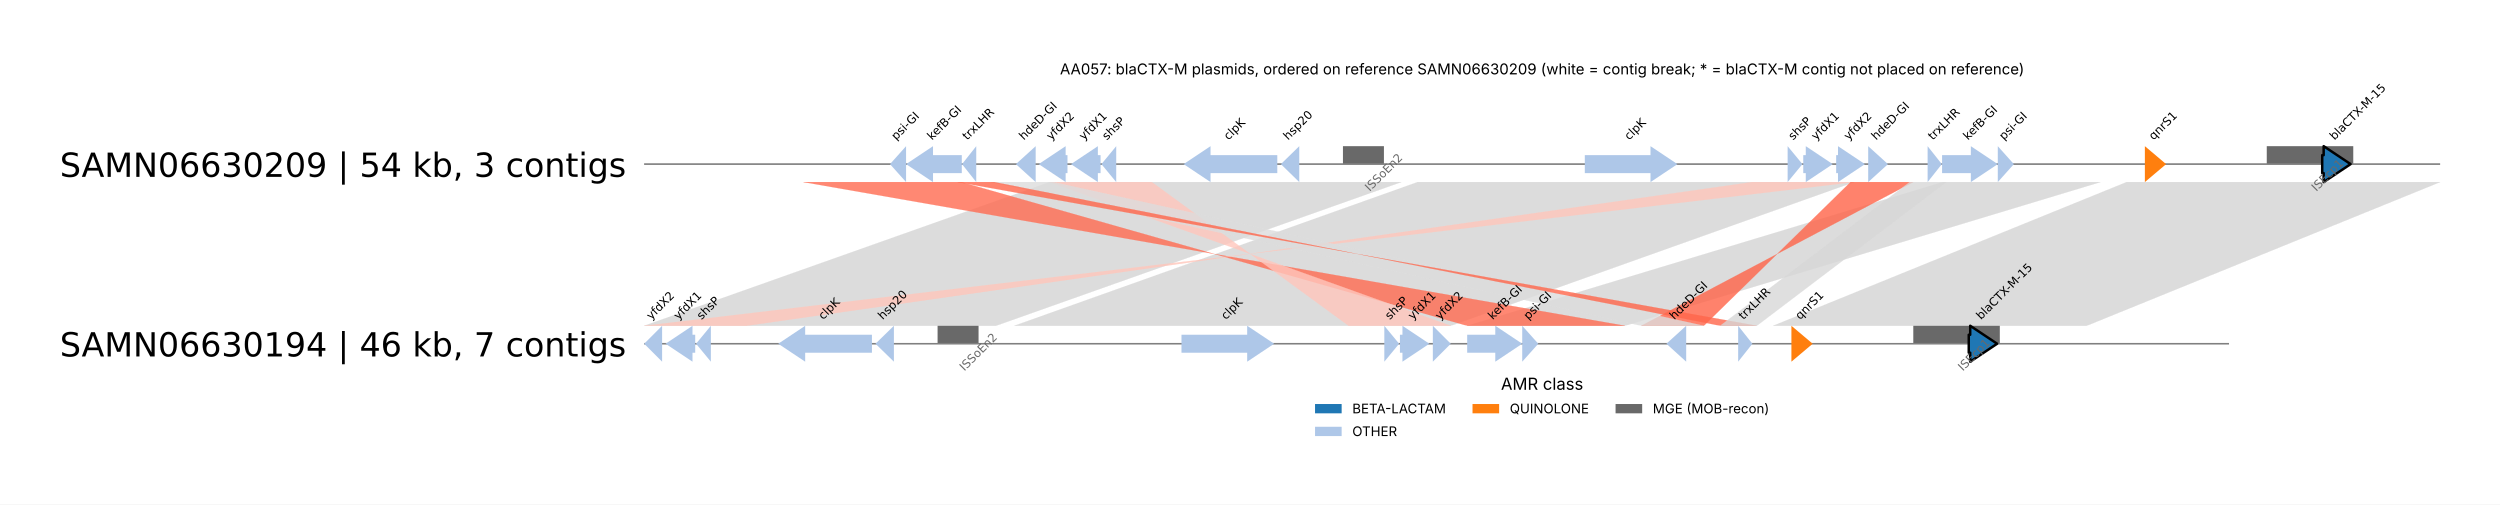
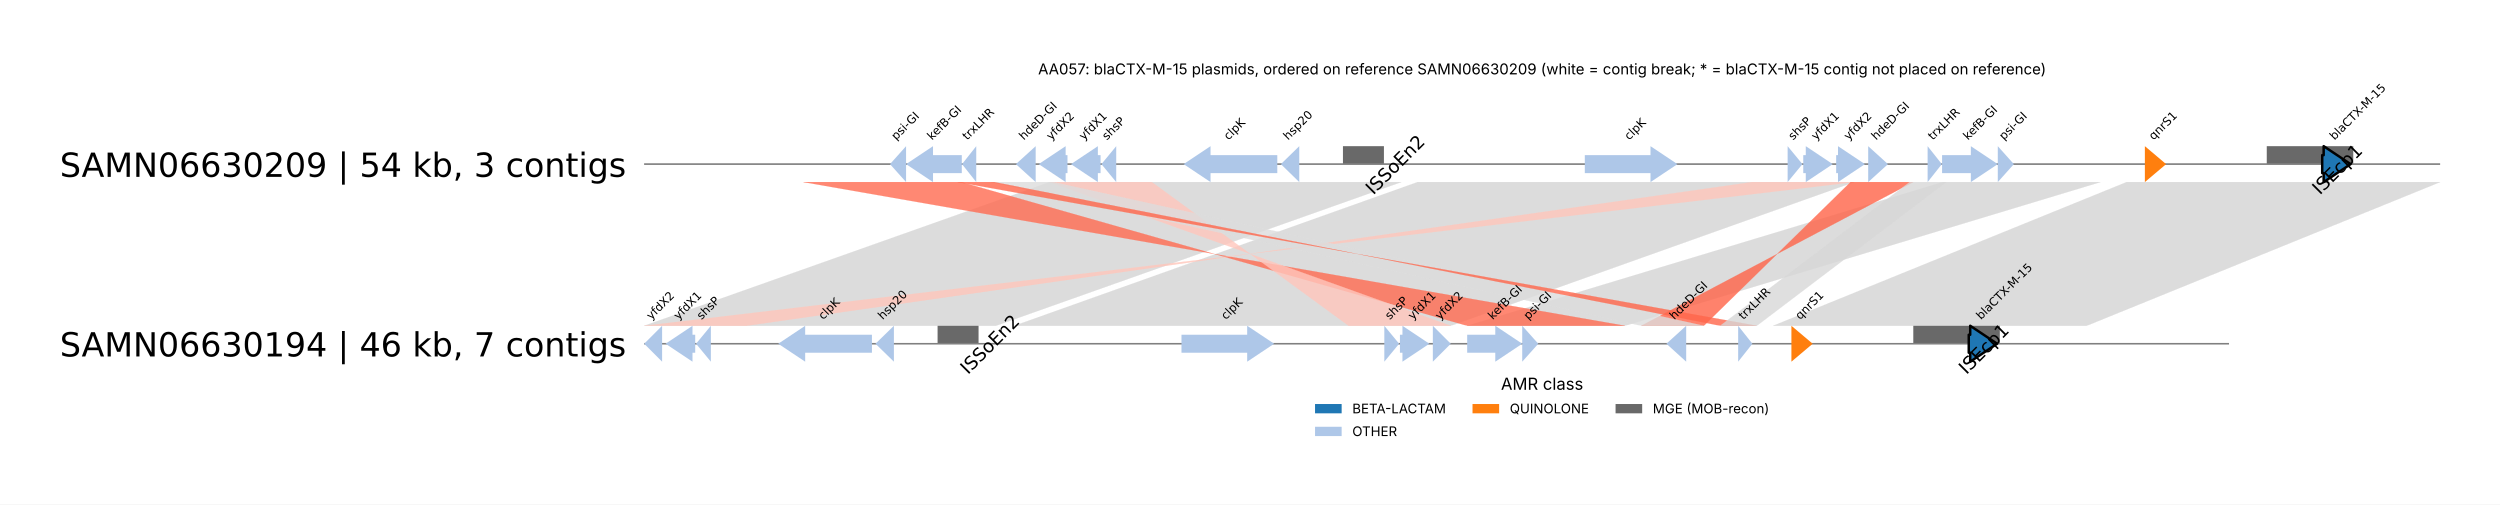
<svg xmlns="http://www.w3.org/2000/svg" width="1503.319pt" height="303.355pt" viewBox="0 0 1503.319 303.355" version="1.1">
  <defs>
    <style type="text/css">*{stroke-linejoin: round; stroke-linecap: butt}</style>
  </defs>
  <g id="figure_1">
    <g id="patch_1">
      <path d="M 0 303.355  L 1503.319 303.355  L 1503.319 0  L 0 0  z " style="fill: #ffffff" />
    </g>
    <g id="axes_1">
      <g id="patch_2">
        <path d="M 387.319 195.896  L 1467.319 195.896  L 1467.319 109.496  L 387.319 109.496  L 387.319 195.896  z " style="fill: none" />
      </g>
      <g id="PatchCollection_1">
        <path d="M 609.903 195.896  L 872.412 195.896  L 1114.938 109.496  L 852.429 109.496  L 609.903 195.896  " style="fill: #d3d3d3; fill-opacity: 0.8; stroke: #d3d3d3; stroke-opacity: 0.8; stroke-width: 0.1" />
        <path d="M 387.338 195.896  L 598.903 195.896  L 842.624 109.496  L 631.098 109.496  L 387.338 195.896  " style="fill: #d3d3d3; fill-opacity: 0.8; stroke: #d3d3d3; stroke-opacity: 0.8; stroke-width: 0.1" />
        <path d="M 1066.226 195.896  L 1254.775 195.896  L 1467.319 109.496  L 1278.769 109.496  L 1066.226 195.896  " style="fill: #d3d3d3; fill-opacity: 0.8; stroke: #d3d3d3; stroke-opacity: 0.8; stroke-width: 0.1" />
        <path d="M 882.217 195.896  L 977.098 195.896  L 1263.073 109.496  L 1168.192 109.496  L 882.217 195.896  " style="fill: #d3d3d3; fill-opacity: 0.8; stroke: #d3d3d3; stroke-opacity: 0.8; stroke-width: 0.1" />
        <path d="M 977.098 195.896  L 882.217 195.896  L 577.982 109.496  L 483.1 109.496  L 977.098 195.896  " style="fill: #ff6b50; fill-opacity: 0.8; stroke: #ff6b50; stroke-opacity: 0.8; stroke-width: 0.1" />
        <path d="M 448.87 195.896  L 387.338 195.896  L 1114.938 109.496  L 1053.485 109.496  L 448.87 195.896  " style="fill: #ffc5ba; fill-opacity: 0.8; stroke: #ffc5ba; stroke-opacity: 0.8; stroke-width: 0.1" />
        <path d="M 872.412 195.896  L 810.958 195.896  L 692.63 109.496  L 631.098 109.496  L 872.412 195.896  " style="fill: #ffc5bb; fill-opacity: 0.8; stroke: #ffc5bb; stroke-opacity: 0.8; stroke-width: 0.1" />
        <path d="M 1024.558 195.896  L 986.903 195.896  L 1150.441 109.496  L 1112.786 109.496  L 1024.558 195.896  " style="fill: #ff6347; fill-opacity: 0.8; stroke: #ff6347; stroke-opacity: 0.8; stroke-width: 0.1" />
        <path d="M 986.903 195.896  L 1024.558 195.896  L 633.251 109.496  L 595.733 109.496  L 986.903 195.896  " style="fill: #dcdcdc; fill-opacity: 0.8; stroke: #dcdcdc; stroke-opacity: 0.8; stroke-width: 0.1" />
        <path d="M 1056.42 195.896  L 1034.364 195.896  L 597.886 109.496  L 575.829 109.496  L 1056.42 195.896  " style="fill: #ff654a; fill-opacity: 0.8; stroke: #ff654a; stroke-opacity: 0.8; stroke-width: 0.1" />
        <path d="M 1034.364 195.896  L 1056.42 195.896  L 1170.345 109.496  L 1148.288 109.496  L 1034.364 195.896  " style="fill: #d7d7d7; fill-opacity: 0.8; stroke: #d7d7d7; stroke-opacity: 0.8; stroke-width: 0.1" />
      </g>
      <g id="matplotlib.axis_1" />
      <g id="matplotlib.axis_2" />
    </g>
    <g id="axes_2">
      <g id="patch_3">
        <path d="M 387.319 109.496  L 1467.319 109.496  L 1467.319 87.896  L 387.319 87.896  L 387.319 109.496  z " style="fill: none" />
      </g>
      <g id="PatchCollection_2">
        <path d="M 842.624 98.696  L 852.41 98.696  L 852.41 87.896  L 842.624 87.896  z " style="fill: #ffffff" />
        <path d="M 1268.964 98.696  L 1278.75 98.696  L 1278.75 87.896  L 1268.964 87.896  z " style="fill: #ffffff" />
        <path d="M 807.553 98.696  L 832.193 98.696  L 832.193 87.896  L 807.553 87.896  z " style="fill: #696969" />
        <path d="M 1363.063 98.696  L 1415.083 98.696  L 1415.083 87.896  L 1363.063 87.896  z " style="fill: #696969" />
      </g>
      <g id="matplotlib.axis_3" />
      <g id="matplotlib.axis_4" />
      <g id="line2d_1">
-         <path d="M 387.319 98.696  L 1467.319 98.696  " clip-path="url(#pd1cc47f31f)" style="fill: none; stroke: #808080; stroke-linecap: square" />
+         <path d="M 387.319 98.696  L 1467.319 98.696  " clip-path="url(#p9777aa6b3d)" style="fill: none; stroke: #808080; stroke-linecap: square" />
      </g>
      <g id="PatchCollection_3">
        <path d="M 535.18 98.696  L 544.848 87.896  L 544.848 93.296  L 544.848 93.296  L 544.848 104.096  L 544.848 104.096  L 544.848 109.496  z " style="fill: #aec7e8" />
        <path d="M 544.848 98.696  L 561.048 87.896  L 561.048 93.296  L 578.354 93.296  L 578.354 104.096  L 561.048 104.096  L 561.048 109.496  z " style="fill: #aec7e8" />
        <path d="M 578.491 98.696  L 587.043 87.896  L 587.043 93.296  L 587.043 93.296  L 587.043 104.096  L 587.043 104.096  L 587.043 109.496  z " style="fill: #aec7e8" />
        <path d="M 610.881 98.696  L 622.78 87.896  L 622.78 93.296  L 622.78 93.296  L 622.78 104.096  L 622.78 104.096  L 622.78 109.496  z " style="fill: #aec7e8" />
        <path d="M 624.601 98.696  L 640.801 87.896  L 640.801 93.296  L 641.902 93.296  L 641.902 104.096  L 640.801 104.096  L 640.801 109.496  z " style="fill: #aec7e8" />
        <path d="M 643.976 98.696  L 660.176 87.896  L 660.176 93.296  L 661.805 93.296  L 661.805 104.096  L 660.176 104.096  L 660.176 109.496  z " style="fill: #aec7e8" />
        <path d="M 662.314 98.696  L 671.219 87.896  L 671.219 93.296  L 671.219 93.296  L 671.219 104.096  L 671.219 104.096  L 671.219 109.496  z " style="fill: #aec7e8" />
        <path d="M 711.732 98.696  L 727.932 87.896  L 727.932 93.296  L 768.077 93.296  L 768.077 104.096  L 727.932 104.096  L 727.932 109.496  z " style="fill: #aec7e8" />
        <path d="M 770.211 98.696  L 781.288 87.896  L 781.288 93.296  L 781.288 93.296  L 781.288 104.096  L 781.288 104.096  L 781.288 109.496  z " style="fill: #aec7e8" />
        <path d="M 1008.686 98.696  L 992.486 109.496  L 992.486 104.096  L 952.986 104.096  L 952.986 93.296  L 992.486 93.296  L 992.486 87.896  z " style="fill: #aec7e8" />
        <path d="M 1083.859 98.696  L 1074.954 109.496  L 1074.954 104.096  L 1074.954 104.096  L 1074.954 93.296  L 1074.954 93.296  L 1074.954 87.896  z " style="fill: #aec7e8" />
        <path d="M 1102.061 98.696  L 1085.861 109.496  L 1085.861 104.096  L 1084.349 104.096  L 1084.349 93.296  L 1085.861 93.296  L 1085.861 87.896  z " style="fill: #aec7e8" />
        <path d="M 1121.436 98.696  L 1105.236 109.496  L 1105.236 104.096  L 1104.135 104.096  L 1104.135 93.296  L 1105.236 93.296  L 1105.236 87.896  z " style="fill: #aec7e8" />
        <path d="M 1135.293 98.696  L 1123.393 109.496  L 1123.393 104.096  L 1123.393 104.096  L 1123.393 93.296  L 1123.393 93.296  L 1123.393 87.896  z " style="fill: #aec7e8" />
        <path d="M 1167.683 98.696  L 1159.13 109.496  L 1159.13 104.096  L 1159.13 104.096  L 1159.13 93.296  L 1159.13 93.296  L 1159.13 87.896  z " style="fill: #aec7e8" />
        <path d="M 1201.326 98.696  L 1185.126 109.496  L 1185.126 104.096  L 1167.82 104.096  L 1167.82 93.296  L 1185.126 93.296  L 1185.126 87.896  z " style="fill: #aec7e8" />
        <path d="M 1210.994 98.696  L 1201.326 109.496  L 1201.326 104.096  L 1201.326 104.096  L 1201.326 93.296  L 1201.326 93.296  L 1201.326 87.896  z " style="fill: #aec7e8" />
        <path d="M 1302.548 98.696  L 1289.768 109.496  L 1289.768 104.096  L 1289.768 104.096  L 1289.768 93.296  L 1289.768 93.296  L 1289.768 87.896  z " style="fill: #ff7f0e" />
        <path d="M 1413.478 98.696  L 1397.278 109.496  L 1397.278 104.096  L 1396.412 104.096  L 1396.412 93.296  L 1397.278 93.296  L 1397.278 87.896  z " style="fill: #1f77b4; stroke: #000000; stroke-width: 1.5" />
      </g>
      <g id="text_1">
        <text style="font-size: 20px; font-family: 'DejaVu Sans', 'Bitstream Vera Sans', 'Computer Modern Sans Serif', 'Lucida Grande', 'Verdana', 'Geneva', 'Lucid', 'Arial', 'Helvetica', 'Avant Garde', sans-serif; text-anchor: end" x="376.519" y="106.338" transform="rotate(-0 376.5188 106.3384)">SAMN06630209 | 54 kb, 3 contigs</text>
      </g>
      <g id="text_2">
-         <text style="font-size: 7px; font-family: 'DejaVu Sans', 'Bitstream Vera Sans', 'Computer Modern Sans Serif', 'Lucida Grande', 'Verdana', 'Geneva', 'Lucid', 'Arial', 'Helvetica', 'Avant Garde', sans-serif; text-anchor: start; fill: #696969" x="823.633" y="115.417" transform="rotate(-45 823.6333 115.4168)">ISSoEn2</text>
+         <text style="font-size: 11px; font-family: 'DejaVu Sans', 'Bitstream Vera Sans', 'Computer Modern Sans Serif', 'Lucida Grande', 'Verdana', 'Geneva', 'Lucid', 'Arial', 'Helvetica', 'Avant Garde', sans-serif; text-anchor: start" x="825.782" y="117.566" transform="rotate(-45 825.7822 117.5658)">ISSoEn2</text>
      </g>
      <g id="text_3">
-         <text style="font-size: 7px; font-family: 'DejaVu Sans', 'Bitstream Vera Sans', 'Computer Modern Sans Serif', 'Lucida Grande', 'Verdana', 'Geneva', 'Lucid', 'Arial', 'Helvetica', 'Avant Garde', sans-serif; text-anchor: start; fill: #696969" x="1392.834" y="115.417" transform="rotate(-45 1392.834 115.4168)">ISEcp1</text>
+         <text style="font-size: 11px; font-family: 'DejaVu Sans', 'Bitstream Vera Sans', 'Computer Modern Sans Serif', 'Lucida Grande', 'Verdana', 'Geneva', 'Lucid', 'Arial', 'Helvetica', 'Avant Garde', sans-serif; text-anchor: start" x="1394.983" y="117.566" transform="rotate(-45 1394.983 117.5658)">ISEcp1</text>
      </g>
      <g id="text_4">
        <text style="font-size: 7px; font-family: 'DejaVu Sans', 'Bitstream Vera Sans', 'Computer Modern Sans Serif', 'Lucida Grande', 'Verdana', 'Geneva', 'Lucid', 'Arial', 'Helvetica', 'Avant Garde', sans-serif; text-anchor: start" x="538.825" y="84.547" transform="rotate(-45 538.8245 84.54707)">psi-GI</text>
      </g>
      <g id="text_5">
        <text style="font-size: 7px; font-family: 'DejaVu Sans', 'Bitstream Vera Sans', 'Computer Modern Sans Serif', 'Lucida Grande', 'Verdana', 'Geneva', 'Lucid', 'Arial', 'Helvetica', 'Avant Garde', sans-serif; text-anchor: start" x="560.412" y="84.547" transform="rotate(-45 560.4116 84.54707)">kefB-GI</text>
      </g>
      <g id="text_6">
        <text style="font-size: 7px; font-family: 'DejaVu Sans', 'Bitstream Vera Sans', 'Computer Modern Sans Serif', 'Lucida Grande', 'Verdana', 'Geneva', 'Lucid', 'Arial', 'Helvetica', 'Avant Garde', sans-serif; text-anchor: start" x="581.578" y="84.547" transform="rotate(-45 581.5779 84.54707)">trxLHR</text>
      </g>
      <g id="text_7">
        <text style="font-size: 7px; font-family: 'DejaVu Sans', 'Bitstream Vera Sans', 'Computer Modern Sans Serif', 'Lucida Grande', 'Verdana', 'Geneva', 'Lucid', 'Arial', 'Helvetica', 'Avant Garde', sans-serif; text-anchor: start" x="615.642" y="84.547" transform="rotate(-45 615.6416 84.54707)">hdeD-GI</text>
      </g>
      <g id="text_8">
        <text style="font-size: 7px; font-family: 'DejaVu Sans', 'Bitstream Vera Sans', 'Computer Modern Sans Serif', 'Lucida Grande', 'Verdana', 'Geneva', 'Lucid', 'Arial', 'Helvetica', 'Avant Garde', sans-serif; text-anchor: start" x="632.062" y="84.547" transform="rotate(-45 632.0619 84.54707)">yfdX2</text>
      </g>
      <g id="text_9">
        <text style="font-size: 7px; font-family: 'DejaVu Sans', 'Bitstream Vera Sans', 'Computer Modern Sans Serif', 'Lucida Grande', 'Verdana', 'Geneva', 'Lucid', 'Arial', 'Helvetica', 'Avant Garde', sans-serif; text-anchor: start" x="651.702" y="84.547" transform="rotate(-45 651.7017 84.54707)">yfdX1</text>
      </g>
      <g id="text_10">
        <text style="font-size: 7px; font-family: 'DejaVu Sans', 'Bitstream Vera Sans', 'Computer Modern Sans Serif', 'Lucida Grande', 'Verdana', 'Geneva', 'Lucid', 'Arial', 'Helvetica', 'Avant Garde', sans-serif; text-anchor: start" x="665.578" y="84.547" transform="rotate(-45 665.5777 84.54707)">shsP</text>
      </g>
      <g id="text_11">
        <text style="font-size: 7px; font-family: 'DejaVu Sans', 'Bitstream Vera Sans', 'Computer Modern Sans Serif', 'Lucida Grande', 'Verdana', 'Geneva', 'Lucid', 'Arial', 'Helvetica', 'Avant Garde', sans-serif; text-anchor: start" x="738.715" y="84.547" transform="rotate(-45 738.7154 84.54707)">clpK</text>
      </g>
      <g id="text_12">
        <text style="font-size: 7px; font-family: 'DejaVu Sans', 'Bitstream Vera Sans', 'Computer Modern Sans Serif', 'Lucida Grande', 'Verdana', 'Geneva', 'Lucid', 'Arial', 'Helvetica', 'Avant Garde', sans-serif; text-anchor: start" x="774.56" y="84.547" transform="rotate(-45 774.5601 84.54707)">hsp20</text>
      </g>
      <g id="text_13">
        <text style="font-size: 7px; font-family: 'DejaVu Sans', 'Bitstream Vera Sans', 'Computer Modern Sans Serif', 'Lucida Grande', 'Verdana', 'Geneva', 'Lucid', 'Arial', 'Helvetica', 'Avant Garde', sans-serif; text-anchor: start" x="979.647" y="84.547" transform="rotate(-45 979.6472 84.54707)">clpK</text>
      </g>
      <g id="text_14">
        <text style="font-size: 7px; font-family: 'DejaVu Sans', 'Bitstream Vera Sans', 'Computer Modern Sans Serif', 'Lucida Grande', 'Verdana', 'Geneva', 'Lucid', 'Arial', 'Helvetica', 'Avant Garde', sans-serif; text-anchor: start" x="1078.218" y="84.547" transform="rotate(-45 1078.218 84.54707)">shsP</text>
      </g>
      <g id="text_15">
        <text style="font-size: 7px; font-family: 'DejaVu Sans', 'Bitstream Vera Sans', 'Computer Modern Sans Serif', 'Lucida Grande', 'Verdana', 'Geneva', 'Lucid', 'Arial', 'Helvetica', 'Avant Garde', sans-serif; text-anchor: start" x="1092.016" y="84.547" transform="rotate(-45 1092.016 84.54707)">yfdX1</text>
      </g>
      <g id="text_16">
        <text style="font-size: 7px; font-family: 'DejaVu Sans', 'Bitstream Vera Sans', 'Computer Modern Sans Serif', 'Lucida Grande', 'Verdana', 'Geneva', 'Lucid', 'Arial', 'Helvetica', 'Avant Garde', sans-serif; text-anchor: start" x="1111.597" y="84.547" transform="rotate(-45 1111.597 84.54707)">yfdX2</text>
      </g>
      <g id="text_17">
        <text style="font-size: 7px; font-family: 'DejaVu Sans', 'Bitstream Vera Sans', 'Computer Modern Sans Serif', 'Lucida Grande', 'Verdana', 'Geneva', 'Lucid', 'Arial', 'Helvetica', 'Avant Garde', sans-serif; text-anchor: start" x="1128.154" y="84.547" transform="rotate(-45 1128.154 84.54707)">hdeD-GI</text>
      </g>
      <g id="text_18">
        <text style="font-size: 7px; font-family: 'DejaVu Sans', 'Bitstream Vera Sans', 'Computer Modern Sans Serif', 'Lucida Grande', 'Verdana', 'Geneva', 'Lucid', 'Arial', 'Helvetica', 'Avant Garde', sans-serif; text-anchor: start" x="1162.218" y="84.547" transform="rotate(-45 1162.218 84.54707)">trxLHR</text>
      </g>
      <g id="text_19">
        <text style="font-size: 7px; font-family: 'DejaVu Sans', 'Bitstream Vera Sans', 'Computer Modern Sans Serif', 'Lucida Grande', 'Verdana', 'Geneva', 'Lucid', 'Arial', 'Helvetica', 'Avant Garde', sans-serif; text-anchor: start" x="1183.384" y="84.547" transform="rotate(-45 1183.384 84.54707)">kefB-GI</text>
      </g>
      <g id="text_20">
        <text style="font-size: 7px; font-family: 'DejaVu Sans', 'Bitstream Vera Sans', 'Computer Modern Sans Serif', 'Lucida Grande', 'Verdana', 'Geneva', 'Lucid', 'Arial', 'Helvetica', 'Avant Garde', sans-serif; text-anchor: start" x="1204.971" y="84.547" transform="rotate(-45 1204.971 84.54707)">psi-GI</text>
      </g>
      <g id="text_21">
        <text style="font-size: 7px; font-family: 'DejaVu Sans', 'Bitstream Vera Sans', 'Computer Modern Sans Serif', 'Lucida Grande', 'Verdana', 'Geneva', 'Lucid', 'Arial', 'Helvetica', 'Avant Garde', sans-serif; text-anchor: start" x="1294.969" y="84.547" transform="rotate(-45 1294.969 84.54707)">qnrS1</text>
      </g>
      <g id="text_22">
        <text style="font-size: 7px; font-family: 'DejaVu Sans', 'Bitstream Vera Sans', 'Computer Modern Sans Serif', 'Lucida Grande', 'Verdana', 'Geneva', 'Lucid', 'Arial', 'Helvetica', 'Avant Garde', sans-serif; text-anchor: start" x="1403.756" y="84.547" transform="rotate(-45 1403.756 84.54707)">blaCTX-M-15</text>
      </g>
    </g>
    <g id="axes_3">
      <g id="patch_4">
        <path d="M 387.319 217.496  L 1467.319 217.496  L 1467.319 195.896  L 387.319 195.896  L 387.319 217.496  z " style="fill: none" />
      </g>
      <g id="PatchCollection_4">
        <path d="M 600.097 206.696  L 609.883 206.696  L 609.883 195.896  L 600.097 195.896  z " style="fill: #ffffff" />
        <path d="M 872.412 206.696  L 882.197 206.696  L 882.197 195.896  L 872.412 195.896  z " style="fill: #ffffff" />
        <path d="M 977.098 206.696  L 986.884 206.696  L 986.884 195.896  L 977.098 195.896  z " style="fill: #ffffff" />
        <path d="M 1024.558 206.696  L 1034.344 206.696  L 1034.344 195.896  L 1024.558 195.896  z " style="fill: #ffffff" />
        <path d="M 1056.42 206.696  L 1066.206 206.696  L 1066.206 195.896  L 1056.42 195.896  z " style="fill: #ffffff" />
        <path d="M 1254.775 206.696  L 1264.561 206.696  L 1264.561 195.896  L 1254.775 195.896  z " style="fill: #ffffff" />
        <path d="M 563.793 206.696  L 588.433 206.696  L 588.433 195.896  L 563.793 195.896  z " style="fill: #696969" />
        <path d="M 1150.519 206.696  L 1202.539 206.696  L 1202.539 195.896  L 1150.519 195.896  z " style="fill: #696969" />
      </g>
      <g id="matplotlib.axis_5" />
      <g id="matplotlib.axis_6" />
      <g id="line2d_2">
-         <path d="M 387.319 206.696  L 1339.871 206.696  " clip-path="url(#pdba026e565)" style="fill: none; stroke: #808080; stroke-linecap: square" />
+         <path d="M 387.319 206.696  L 1339.871 206.696  " clip-path="url(#p6a8515b1e1)" style="fill: none; stroke: #808080; stroke-linecap: square" />
      </g>
      <g id="PatchCollection_5">
        <path d="M 526.451 206.696  L 537.528 195.896  L 537.528 201.296  L 537.528 201.296  L 537.528 212.096  L 537.528 212.096  L 537.528 217.496  z " style="fill: #aec7e8" />
        <path d="M 467.972 206.696  L 484.172 195.896  L 484.172 201.296  L 524.317 201.296  L 524.317 212.096  L 484.172 212.096  L 484.172 217.496  z " style="fill: #aec7e8" />
        <path d="M 418.554 206.696  L 427.459 195.896  L 427.459 201.296  L 427.459 201.296  L 427.459 212.096  L 427.459 212.096  L 427.459 217.496  z " style="fill: #aec7e8" />
        <path d="M 400.216 206.696  L 416.416 195.896  L 416.416 201.296  L 418.046 201.296  L 418.046 212.096  L 416.416 212.096  L 416.416 217.496  z " style="fill: #aec7e8" />
        <path d="M 387.358 206.696  L 398.142 195.896  L 398.142 201.296  L 398.142 201.296  L 398.142 212.096  L 398.142 212.096  L 398.142 217.496  z " style="fill: #aec7e8" />
        <path d="M 766.159 206.696  L 749.959 217.496  L 749.959 212.096  L 710.46 212.096  L 710.46 201.296  L 749.959 201.296  L 749.959 195.896  z " style="fill: #aec7e8" />
        <path d="M 841.332 206.696  L 832.428 217.496  L 832.428 212.096  L 832.428 212.096  L 832.428 201.296  L 832.428 201.296  L 832.428 195.896  z " style="fill: #aec7e8" />
        <path d="M 859.534 206.696  L 843.334 217.496  L 843.334 212.096  L 841.822 212.096  L 841.822 201.296  L 843.334 201.296  L 843.334 195.896  z " style="fill: #aec7e8" />
        <path d="M 872.392 206.696  L 861.608 217.496  L 861.608 212.096  L 861.608 212.096  L 861.608 201.296  L 861.608 201.296  L 861.608 195.896  z " style="fill: #aec7e8" />
        <path d="M 915.351 206.696  L 899.151 217.496  L 899.151 212.096  L 882.256 212.096  L 882.256 201.296  L 899.151 201.296  L 899.151 195.896  z " style="fill: #aec7e8" />
        <path d="M 925.019 206.696  L 915.351 217.496  L 915.351 212.096  L 915.351 212.096  L 915.351 201.296  L 915.351 201.296  L 915.351 195.896  z " style="fill: #aec7e8" />
        <path d="M 1002.052 206.696  L 1013.951 195.896  L 1013.951 201.296  L 1013.951 201.296  L 1013.951 212.096  L 1013.951 212.096  L 1013.951 217.496  z " style="fill: #aec7e8" />
        <path d="M 1053.759 206.696  L 1045.206 217.496  L 1045.206 212.096  L 1045.206 212.096  L 1045.206 201.296  L 1045.206 201.296  L 1045.206 195.896  z " style="fill: #aec7e8" />
        <path d="M 1090.005 206.696  L 1077.225 217.496  L 1077.225 212.096  L 1077.225 212.096  L 1077.225 201.296  L 1077.225 201.296  L 1077.225 195.896  z " style="fill: #ff7f0e" />
        <path d="M 1200.935 206.696  L 1184.735 217.496  L 1184.735 212.096  L 1183.868 212.096  L 1183.868 201.296  L 1184.735 201.296  L 1184.735 195.896  z " style="fill: #1f77b4; stroke: #000000; stroke-width: 1.5" />
      </g>
      <g id="text_23">
        <text style="font-size: 20px; font-family: 'DejaVu Sans', 'Bitstream Vera Sans', 'Computer Modern Sans Serif', 'Lucida Grande', 'Verdana', 'Geneva', 'Lucid', 'Arial', 'Helvetica', 'Avant Garde', sans-serif; text-anchor: end" x="376.519" y="214.338" transform="rotate(-0 376.5188 214.3384)">SAMN06630194 | 46 kb, 7 contigs</text>
      </g>
      <g id="text_24">
-         <text style="font-size: 7px; font-family: 'DejaVu Sans', 'Bitstream Vera Sans', 'Computer Modern Sans Serif', 'Lucida Grande', 'Verdana', 'Geneva', 'Lucid', 'Arial', 'Helvetica', 'Avant Garde', sans-serif; text-anchor: start; fill: #696969" x="579.873" y="223.417" transform="rotate(-45 579.8734 223.4168)">ISSoEn2</text>
+         <text style="font-size: 11px; font-family: 'DejaVu Sans', 'Bitstream Vera Sans', 'Computer Modern Sans Serif', 'Lucida Grande', 'Verdana', 'Geneva', 'Lucid', 'Arial', 'Helvetica', 'Avant Garde', sans-serif; text-anchor: start" x="582.022" y="225.566" transform="rotate(-45 582.0224 225.5658)">ISSoEn2</text>
      </g>
      <g id="text_25">
-         <text style="font-size: 7px; font-family: 'DejaVu Sans', 'Bitstream Vera Sans', 'Computer Modern Sans Serif', 'Lucida Grande', 'Verdana', 'Geneva', 'Lucid', 'Arial', 'Helvetica', 'Avant Garde', sans-serif; text-anchor: start; fill: #696969" x="1180.29" y="223.417" transform="rotate(-45 1180.29 223.4168)">ISEcp1</text>
+         <text style="font-size: 11px; font-family: 'DejaVu Sans', 'Bitstream Vera Sans', 'Computer Modern Sans Serif', 'Lucida Grande', 'Verdana', 'Geneva', 'Lucid', 'Arial', 'Helvetica', 'Avant Garde', sans-serif; text-anchor: start" x="1182.439" y="225.566" transform="rotate(-45 1182.439 225.5658)">ISEcp1</text>
      </g>
      <g id="text_26">
        <text style="font-size: 7px; font-family: 'DejaVu Sans', 'Bitstream Vera Sans', 'Computer Modern Sans Serif', 'Lucida Grande', 'Verdana', 'Geneva', 'Lucid', 'Arial', 'Helvetica', 'Avant Garde', sans-serif; text-anchor: start" x="530.8" y="192.547" transform="rotate(-45 530.8003 192.5471)">hsp20</text>
      </g>
      <g id="text_27">
        <text style="font-size: 7px; font-family: 'DejaVu Sans', 'Bitstream Vera Sans', 'Computer Modern Sans Serif', 'Lucida Grande', 'Verdana', 'Geneva', 'Lucid', 'Arial', 'Helvetica', 'Avant Garde', sans-serif; text-anchor: start" x="494.956" y="192.547" transform="rotate(-45 494.9556 192.5471)">clpK</text>
      </g>
      <g id="text_28">
        <text style="font-size: 7px; font-family: 'DejaVu Sans', 'Bitstream Vera Sans', 'Computer Modern Sans Serif', 'Lucida Grande', 'Verdana', 'Geneva', 'Lucid', 'Arial', 'Helvetica', 'Avant Garde', sans-serif; text-anchor: start" x="421.818" y="192.547" transform="rotate(-45 421.8178 192.5471)">shsP</text>
      </g>
      <g id="text_29">
        <text style="font-size: 7px; font-family: 'DejaVu Sans', 'Bitstream Vera Sans', 'Computer Modern Sans Serif', 'Lucida Grande', 'Verdana', 'Geneva', 'Lucid', 'Arial', 'Helvetica', 'Avant Garde', sans-serif; text-anchor: start" x="407.942" y="192.547" transform="rotate(-45 407.9418 192.5471)">yfdX1</text>
      </g>
      <g id="text_30">
        <text style="font-size: 7px; font-family: 'DejaVu Sans', 'Bitstream Vera Sans', 'Computer Modern Sans Serif', 'Lucida Grande', 'Verdana', 'Geneva', 'Lucid', 'Arial', 'Helvetica', 'Avant Garde', sans-serif; text-anchor: start" x="391.561" y="192.547" transform="rotate(-45 391.5607 192.5471)">yfdX2</text>
      </g>
      <g id="text_31">
        <text style="font-size: 7px; font-family: 'DejaVu Sans', 'Bitstream Vera Sans', 'Computer Modern Sans Serif', 'Lucida Grande', 'Verdana', 'Geneva', 'Lucid', 'Arial', 'Helvetica', 'Avant Garde', sans-serif; text-anchor: start" x="737.12" y="192.547" transform="rotate(-45 737.1204 192.5471)">clpK</text>
      </g>
      <g id="text_32">
        <text style="font-size: 7px; font-family: 'DejaVu Sans', 'Bitstream Vera Sans', 'Computer Modern Sans Serif', 'Lucida Grande', 'Verdana', 'Geneva', 'Lucid', 'Arial', 'Helvetica', 'Avant Garde', sans-serif; text-anchor: start" x="835.691" y="192.547" transform="rotate(-45 835.6909 192.5471)">shsP</text>
      </g>
      <g id="text_33">
        <text style="font-size: 7px; font-family: 'DejaVu Sans', 'Bitstream Vera Sans', 'Computer Modern Sans Serif', 'Lucida Grande', 'Verdana', 'Geneva', 'Lucid', 'Arial', 'Helvetica', 'Avant Garde', sans-serif; text-anchor: start" x="849.489" y="192.547" transform="rotate(-45 849.4887 192.5471)">yfdX1</text>
      </g>
      <g id="text_34">
        <text style="font-size: 7px; font-family: 'DejaVu Sans', 'Bitstream Vera Sans', 'Computer Modern Sans Serif', 'Lucida Grande', 'Verdana', 'Geneva', 'Lucid', 'Arial', 'Helvetica', 'Avant Garde', sans-serif; text-anchor: start" x="865.811" y="192.547" transform="rotate(-45 865.8111 192.5471)">yfdX2</text>
      </g>
      <g id="text_35">
        <text style="font-size: 7px; font-family: 'DejaVu Sans', 'Bitstream Vera Sans', 'Computer Modern Sans Serif', 'Lucida Grande', 'Verdana', 'Geneva', 'Lucid', 'Arial', 'Helvetica', 'Avant Garde', sans-serif; text-anchor: start" x="897.614" y="192.547" transform="rotate(-45 897.6143 192.5471)">kefB-GI</text>
      </g>
      <g id="text_36">
        <text style="font-size: 7px; font-family: 'DejaVu Sans', 'Bitstream Vera Sans', 'Computer Modern Sans Serif', 'Lucida Grande', 'Verdana', 'Geneva', 'Lucid', 'Arial', 'Helvetica', 'Avant Garde', sans-serif; text-anchor: start" x="918.996" y="192.547" transform="rotate(-45 918.9959 192.5471)">psi-GI</text>
      </g>
      <g id="text_37">
        <text style="font-size: 7px; font-family: 'DejaVu Sans', 'Bitstream Vera Sans', 'Computer Modern Sans Serif', 'Lucida Grande', 'Verdana', 'Geneva', 'Lucid', 'Arial', 'Helvetica', 'Avant Garde', sans-serif; text-anchor: start" x="1006.812" y="192.547" transform="rotate(-45 1006.812 192.5471)">hdeD-GI</text>
      </g>
      <g id="text_38">
        <text style="font-size: 7px; font-family: 'DejaVu Sans', 'Bitstream Vera Sans', 'Computer Modern Sans Serif', 'Lucida Grande', 'Verdana', 'Geneva', 'Lucid', 'Arial', 'Helvetica', 'Avant Garde', sans-serif; text-anchor: start" x="1048.293" y="192.547" transform="rotate(-45 1048.293 192.5471)">trxLHR</text>
      </g>
      <g id="text_39">
        <text style="font-size: 7px; font-family: 'DejaVu Sans', 'Bitstream Vera Sans', 'Computer Modern Sans Serif', 'Lucida Grande', 'Verdana', 'Geneva', 'Lucid', 'Arial', 'Helvetica', 'Avant Garde', sans-serif; text-anchor: start" x="1082.426" y="192.547" transform="rotate(-45 1082.426 192.5471)">qnrS1</text>
      </g>
      <g id="text_40">
        <text style="font-size: 7px; font-family: 'DejaVu Sans', 'Bitstream Vera Sans', 'Computer Modern Sans Serif', 'Lucida Grande', 'Verdana', 'Geneva', 'Lucid', 'Arial', 'Helvetica', 'Avant Garde', sans-serif; text-anchor: start" x="1191.212" y="192.547" transform="rotate(-45 1191.212 192.5471)">blaCTX-M-15</text>
      </g>
    </g>
    <g id="text_41">
-       <text style="font-size: 9px; font-family: 'Inter', 'DejaVu Sans', 'Bitstream Vera Sans', 'Computer Modern Sans Serif', 'Lucida Grande', 'Verdana', 'Geneva', 'Lucid', 'Arial', 'Helvetica', 'Avant Garde', sans-serif; text-anchor: middle" x="927.319" y="44.719" transform="rotate(-0 927.3188 44.71875)">AA057: blaCTX-M plasmids, ordered on reference SAMN06630209 (white = contig break; * = blaCTX-M contig not placed on reference)</text>
+       <text style="font-size: 9px; font-family: 'Inter', 'DejaVu Sans', 'Bitstream Vera Sans', 'Computer Modern Sans Serif', 'Lucida Grande', 'Verdana', 'Geneva', 'Lucid', 'Arial', 'Helvetica', 'Avant Garde', sans-serif; text-anchor: middle" x="927.319" y="44.719" transform="rotate(-0 927.3188 44.71875)">AA057: blaCTX-M-15 plasmids, ordered on reference SAMN06630209 (white = contig break; * = blaCTX-M-15 contig not placed on reference)</text>
    </g>
    <g id="legend_1">
      <g id="text_42">
        <text style="font-size: 10px; font-family: 'Inter', 'DejaVu Sans', 'Bitstream Vera Sans', 'Computer Modern Sans Serif', 'Lucida Grande', 'Verdana', 'Geneva', 'Lucid', 'Arial', 'Helvetica', 'Avant Garde', sans-serif; text-anchor: start" x="902.575" y="234.384" transform="rotate(-0 902.575 234.3837)">AMR class</text>
      </g>
      <g id="patch_5">
        <path d="M 790.768 248.546  L 806.768 248.546  L 806.768 242.946  L 790.768 242.946  z " style="fill: #1f77b4" />
      </g>
      <g id="text_43">
        <text style="font-size: 8px; font-family: 'Inter', 'DejaVu Sans', 'Bitstream Vera Sans', 'Computer Modern Sans Serif', 'Lucida Grande', 'Verdana', 'Geneva', 'Lucid', 'Arial', 'Helvetica', 'Avant Garde', sans-serif; text-anchor: start" x="813.168" y="248.546" transform="rotate(-0 813.1681 248.5458)">BETA-LACTAM</text>
      </g>
      <g id="patch_6">
        <path d="M 790.768 262.225  L 806.768 262.225  L 806.768 256.625  L 790.768 256.625  z " style="fill: #aec7e8" />
      </g>
      <g id="text_44">
        <text style="font-size: 8px; font-family: 'Inter', 'DejaVu Sans', 'Bitstream Vera Sans', 'Computer Modern Sans Serif', 'Lucida Grande', 'Verdana', 'Geneva', 'Lucid', 'Arial', 'Helvetica', 'Avant Garde', sans-serif; text-anchor: start" x="813.168" y="262.225" transform="rotate(-0 813.1681 262.2255)">OTHER</text>
      </g>
      <g id="patch_7">
        <path d="M 885.469 248.546  L 901.469 248.546  L 901.469 242.946  L 885.469 242.946  z " style="fill: #ff7f0e" />
      </g>
      <g id="text_45">
        <text style="font-size: 8px; font-family: 'Inter', 'DejaVu Sans', 'Bitstream Vera Sans', 'Computer Modern Sans Serif', 'Lucida Grande', 'Verdana', 'Geneva', 'Lucid', 'Arial', 'Helvetica', 'Avant Garde', sans-serif; text-anchor: start" x="907.869" y="248.546" transform="rotate(-0 907.8694 248.5458)">QUINOLONE</text>
      </g>
      <g id="patch_8">
        <path d="M 971.486 248.546  L 987.486 248.546  L 987.486 242.946  L 971.486 242.946  z " style="fill: #696969" />
      </g>
      <g id="text_46">
        <text style="font-size: 8px; font-family: 'Inter', 'DejaVu Sans', 'Bitstream Vera Sans', 'Computer Modern Sans Serif', 'Lucida Grande', 'Verdana', 'Geneva', 'Lucid', 'Arial', 'Helvetica', 'Avant Garde', sans-serif; text-anchor: start" x="993.886" y="248.546" transform="rotate(-0 993.8856 248.5458)">MGE (MOB-recon)</text>
      </g>
    </g>
  </g>
  <defs>
-     <clipPath id="pd1cc47f31f">
+     <clipPath id="p9777aa6b3d">
      <rect x="387.319" y="87.896" width="1080" height="21.6" />
    </clipPath>
-     <clipPath id="pdba026e565">
+     <clipPath id="p6a8515b1e1">
      <rect x="387.319" y="195.896" width="1080" height="21.6" />
    </clipPath>
  </defs>
</svg>
